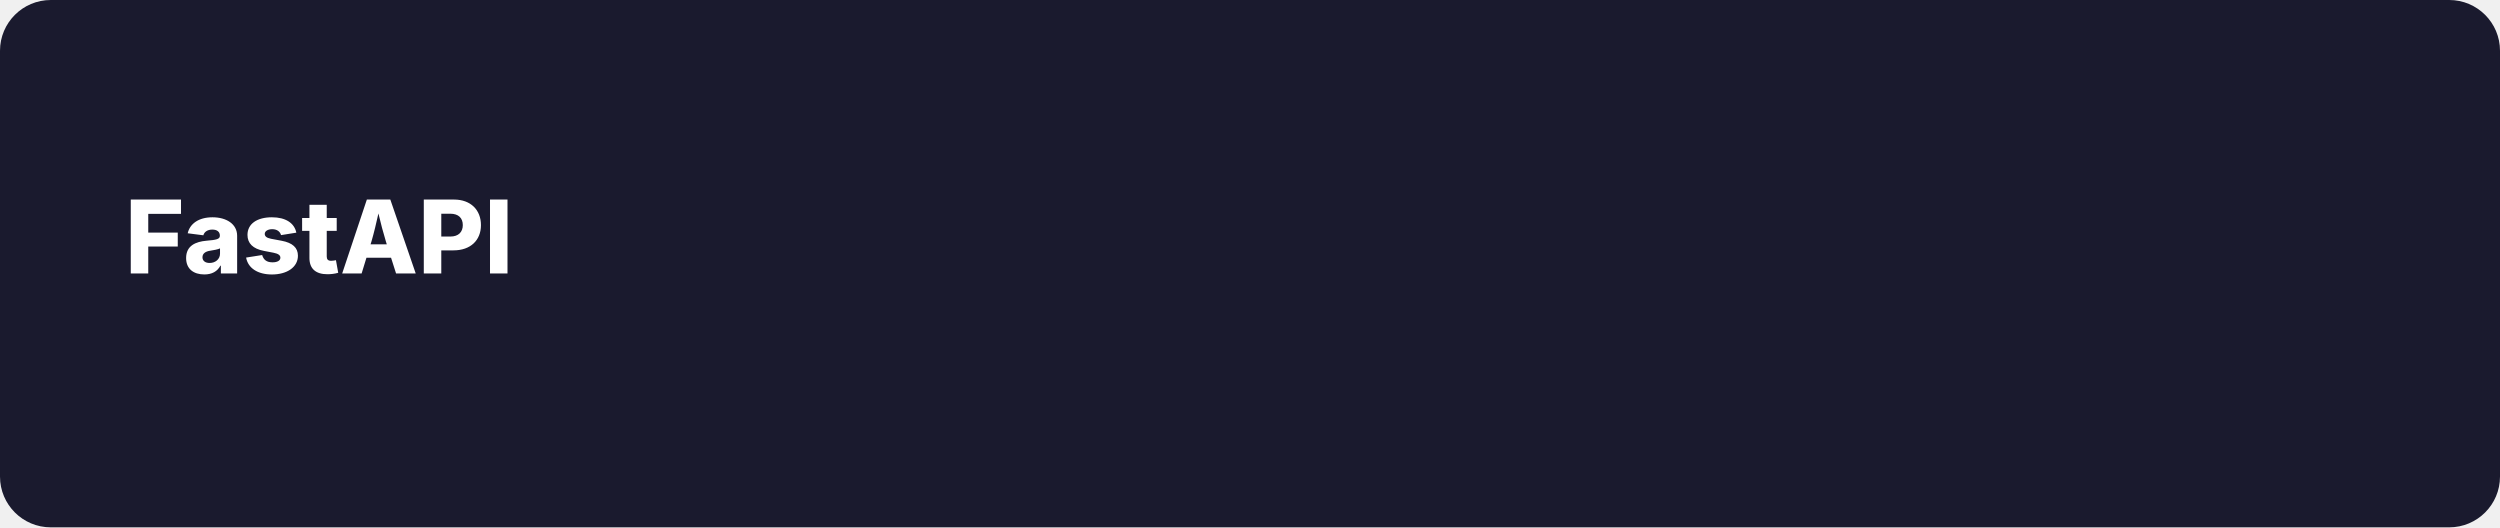
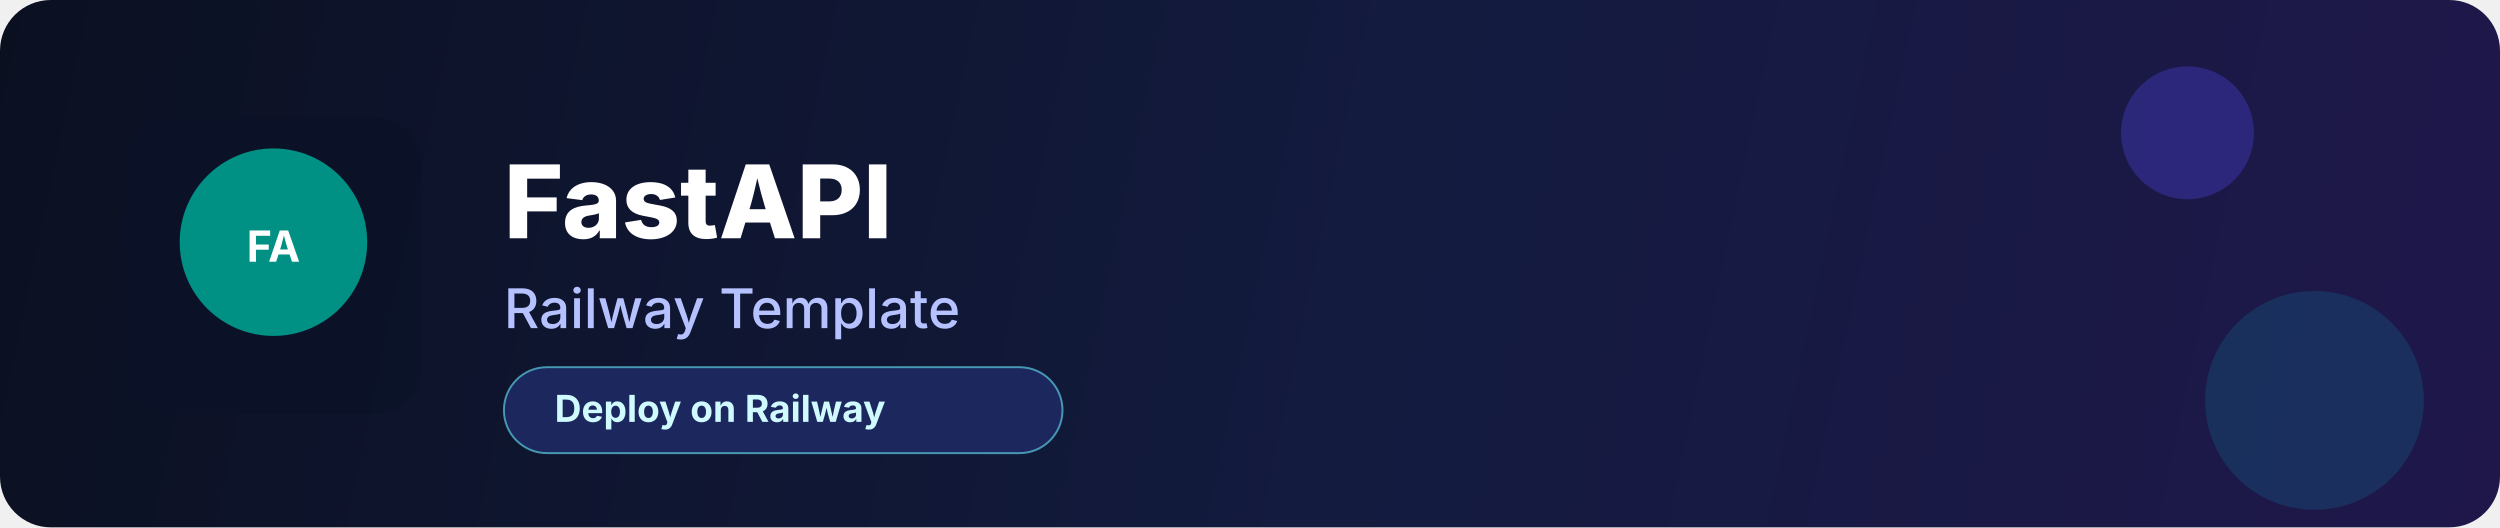
- <svg xmlns="http://www.w3.org/2000/svg" width="1280" height="270" viewBox="0 0 1280 270" fill="none">
-   <rect width="1280" height="270" rx="26" fill="#1a1a2e" />
-   <text x="64" y="140" fill="#FFFFFF" font-family="Inter,sans-serif" font-size="52" font-weight="800">FastAPI</text>
+ <svg xmlns="http://www.w3.org/2000/svg" width="1280" height="270" viewBox="0 0 1280 270" fill="none" role="img" aria-labelledby="title desc">
+   <defs>
+     <linearGradient id="bg" x1="0" y1="0" x2="1280" y2="270" gradientUnits="userSpaceOnUse">
+       <stop stop-color="#0B1021" />
+       <stop offset="0.55" stop-color="#131B3F" />
+       <stop offset="1" stop-color="#1F174A" />
+     </linearGradient>
+   </defs>
+   <rect width="1280" height="270" rx="26" fill="url(#bg)" />
+   <circle cx="1120" cy="68" r="34" fill="#4F46E5" opacity="0.33" />
+   <circle cx="1185" cy="205" r="56" fill="#06B6D4" opacity="0.15" />
+   <rect x="64" y="60" width="152" height="152" rx="24" fill="#0B1228" opacity="0.92" />
+   <circle cx="140" cy="124" r="48" fill="#009688" opacity="0.95" />
+   <text x="140" y="134" text-anchor="middle" fill="#FFFFFF" font-family="Inter,Segoe UI,Roboto,Helvetica,Arial,sans-serif" font-size="22" font-weight="700">FA</text>
+   <text x="258" y="122" fill="#FFFFFF" font-family="Inter,Segoe UI,Roboto,Helvetica,Arial,sans-serif" font-size="52" font-weight="800">FastAPI</text>
+   <text x="258" y="168" fill="#B6C2FF" font-family="Inter,Segoe UI,Roboto,Helvetica,Arial,sans-serif" font-size="28" font-weight="500">Railway Template</text>
+   <rect x="258" y="188" width="286" height="44" rx="22" fill="#1C285D" stroke="#67E8F9" stroke-opacity="0.6" />
+   <text x="284" y="216" fill="#CFFAFE" font-family="Inter,Segoe UI,Roboto,Helvetica,Arial,sans-serif" font-size="19" font-weight="700">Deploy on Railway</text>
</svg>
